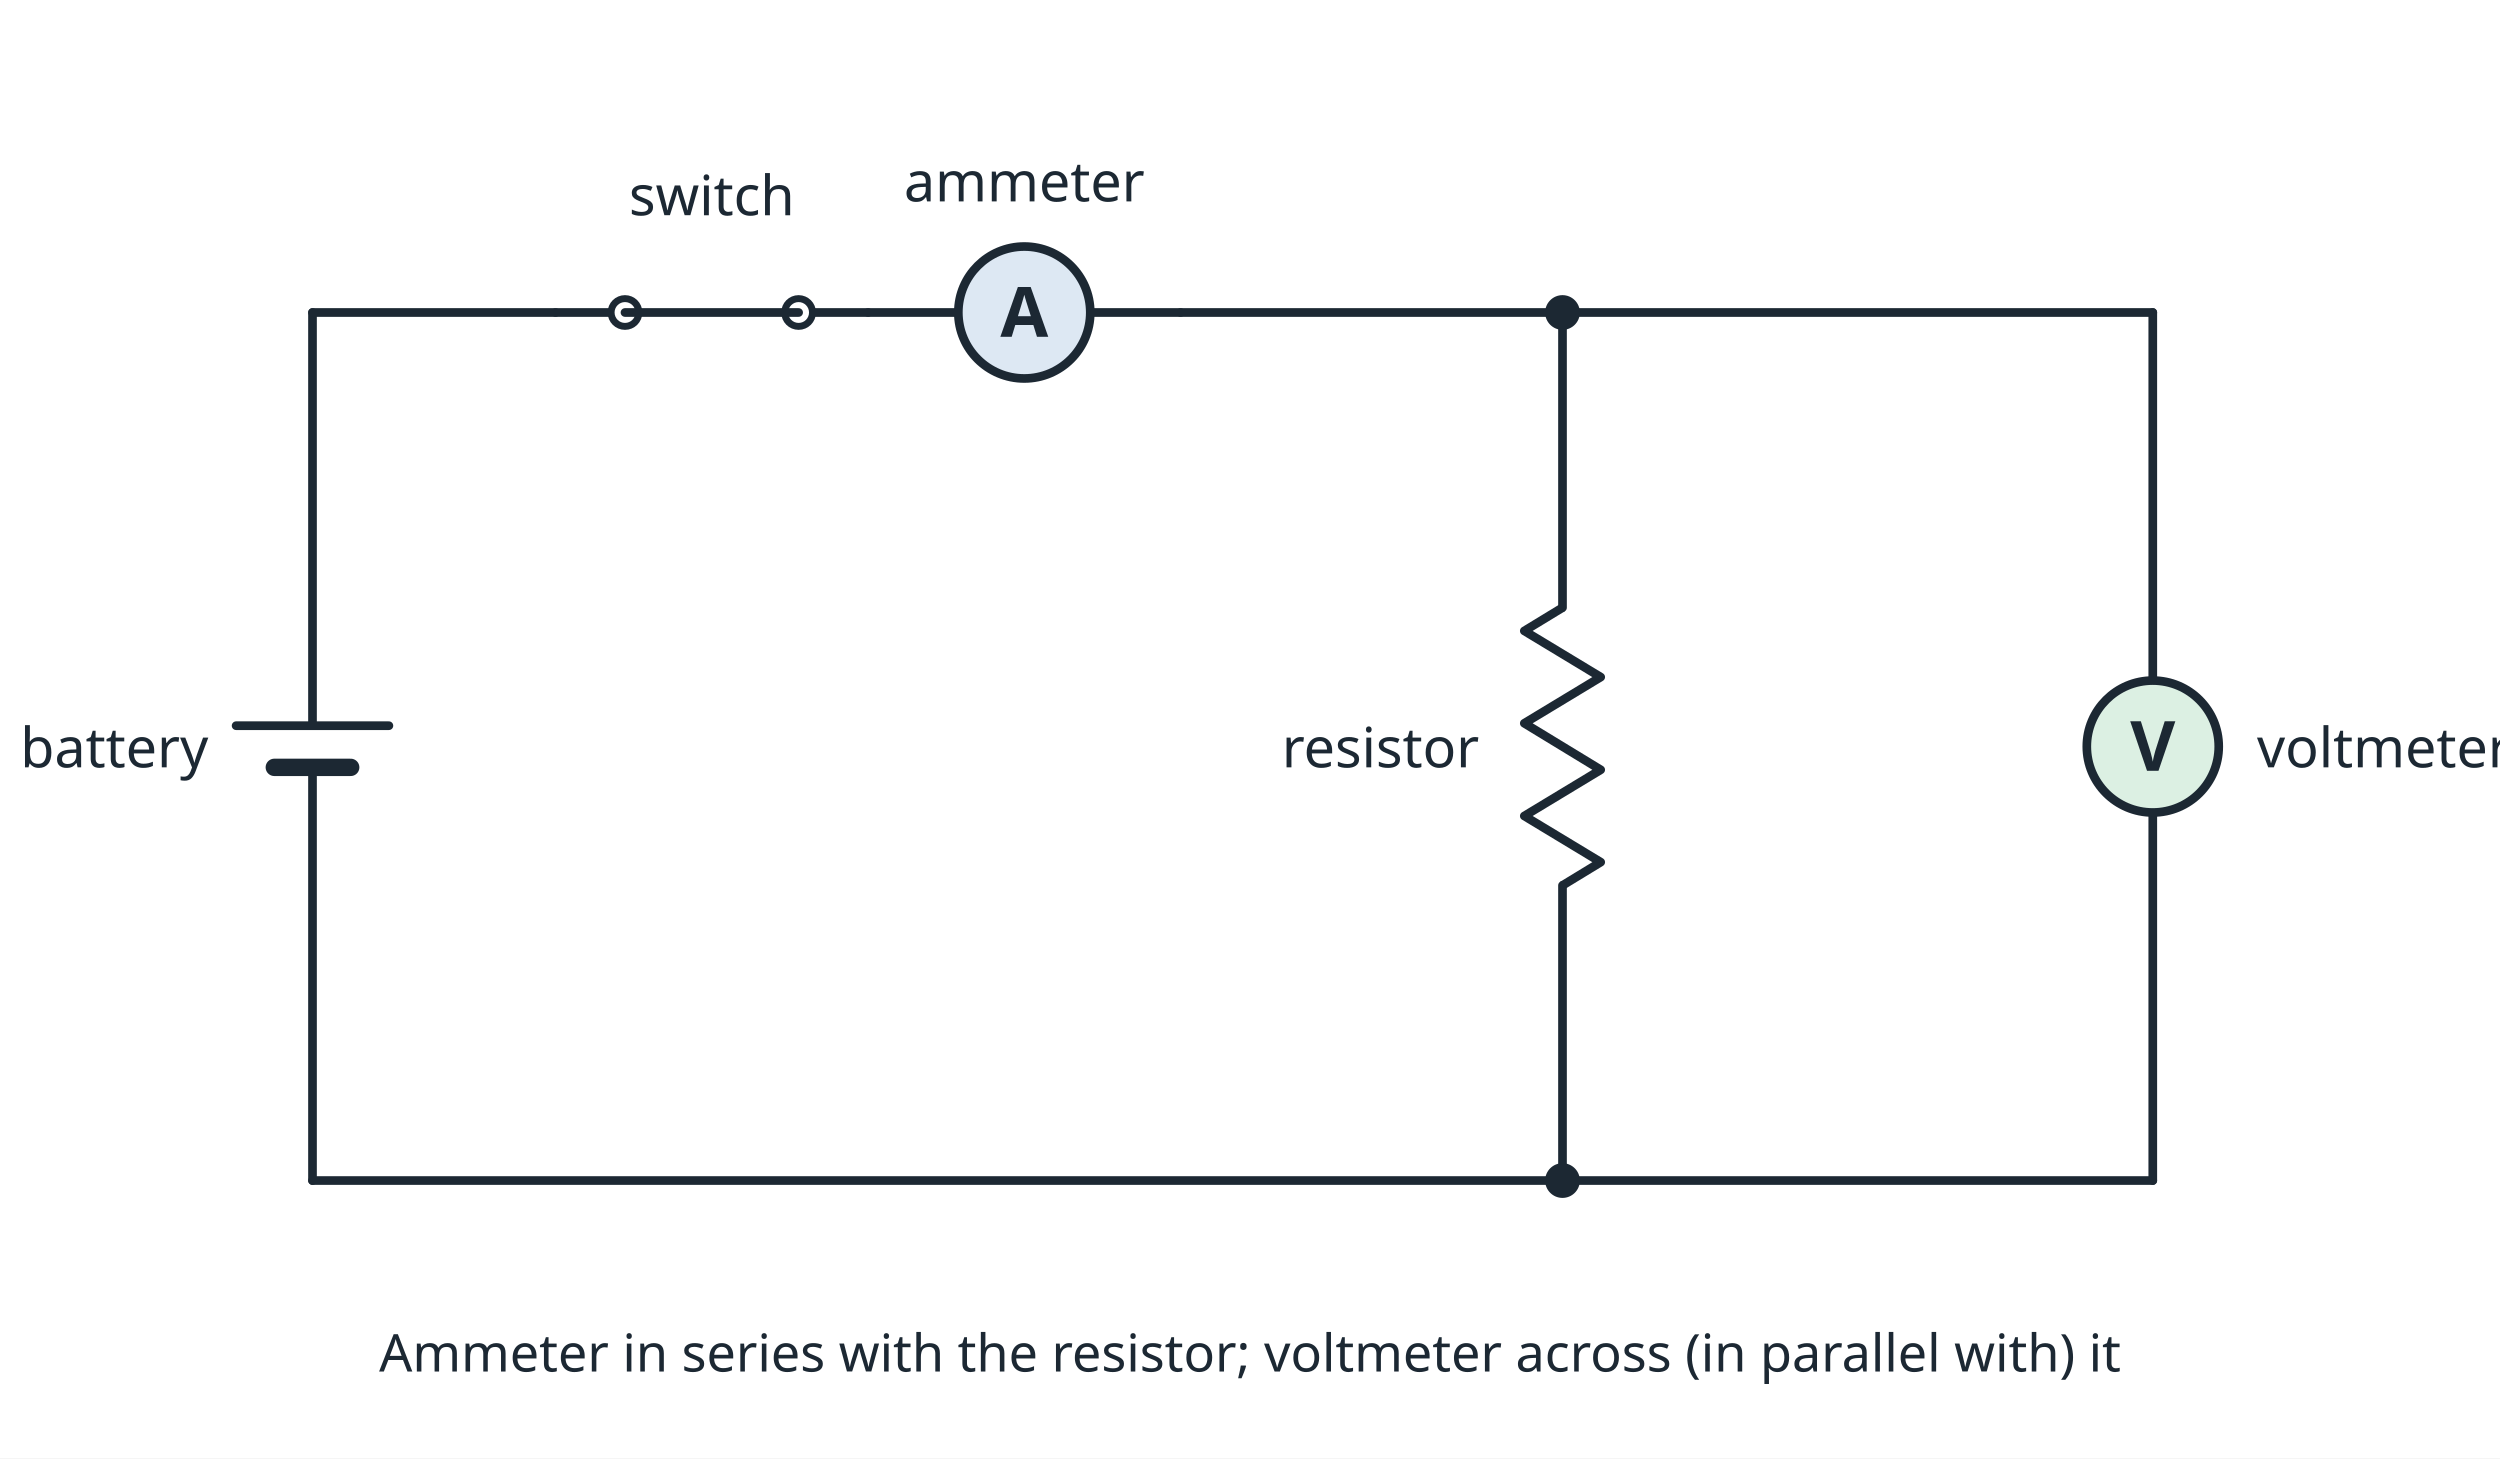
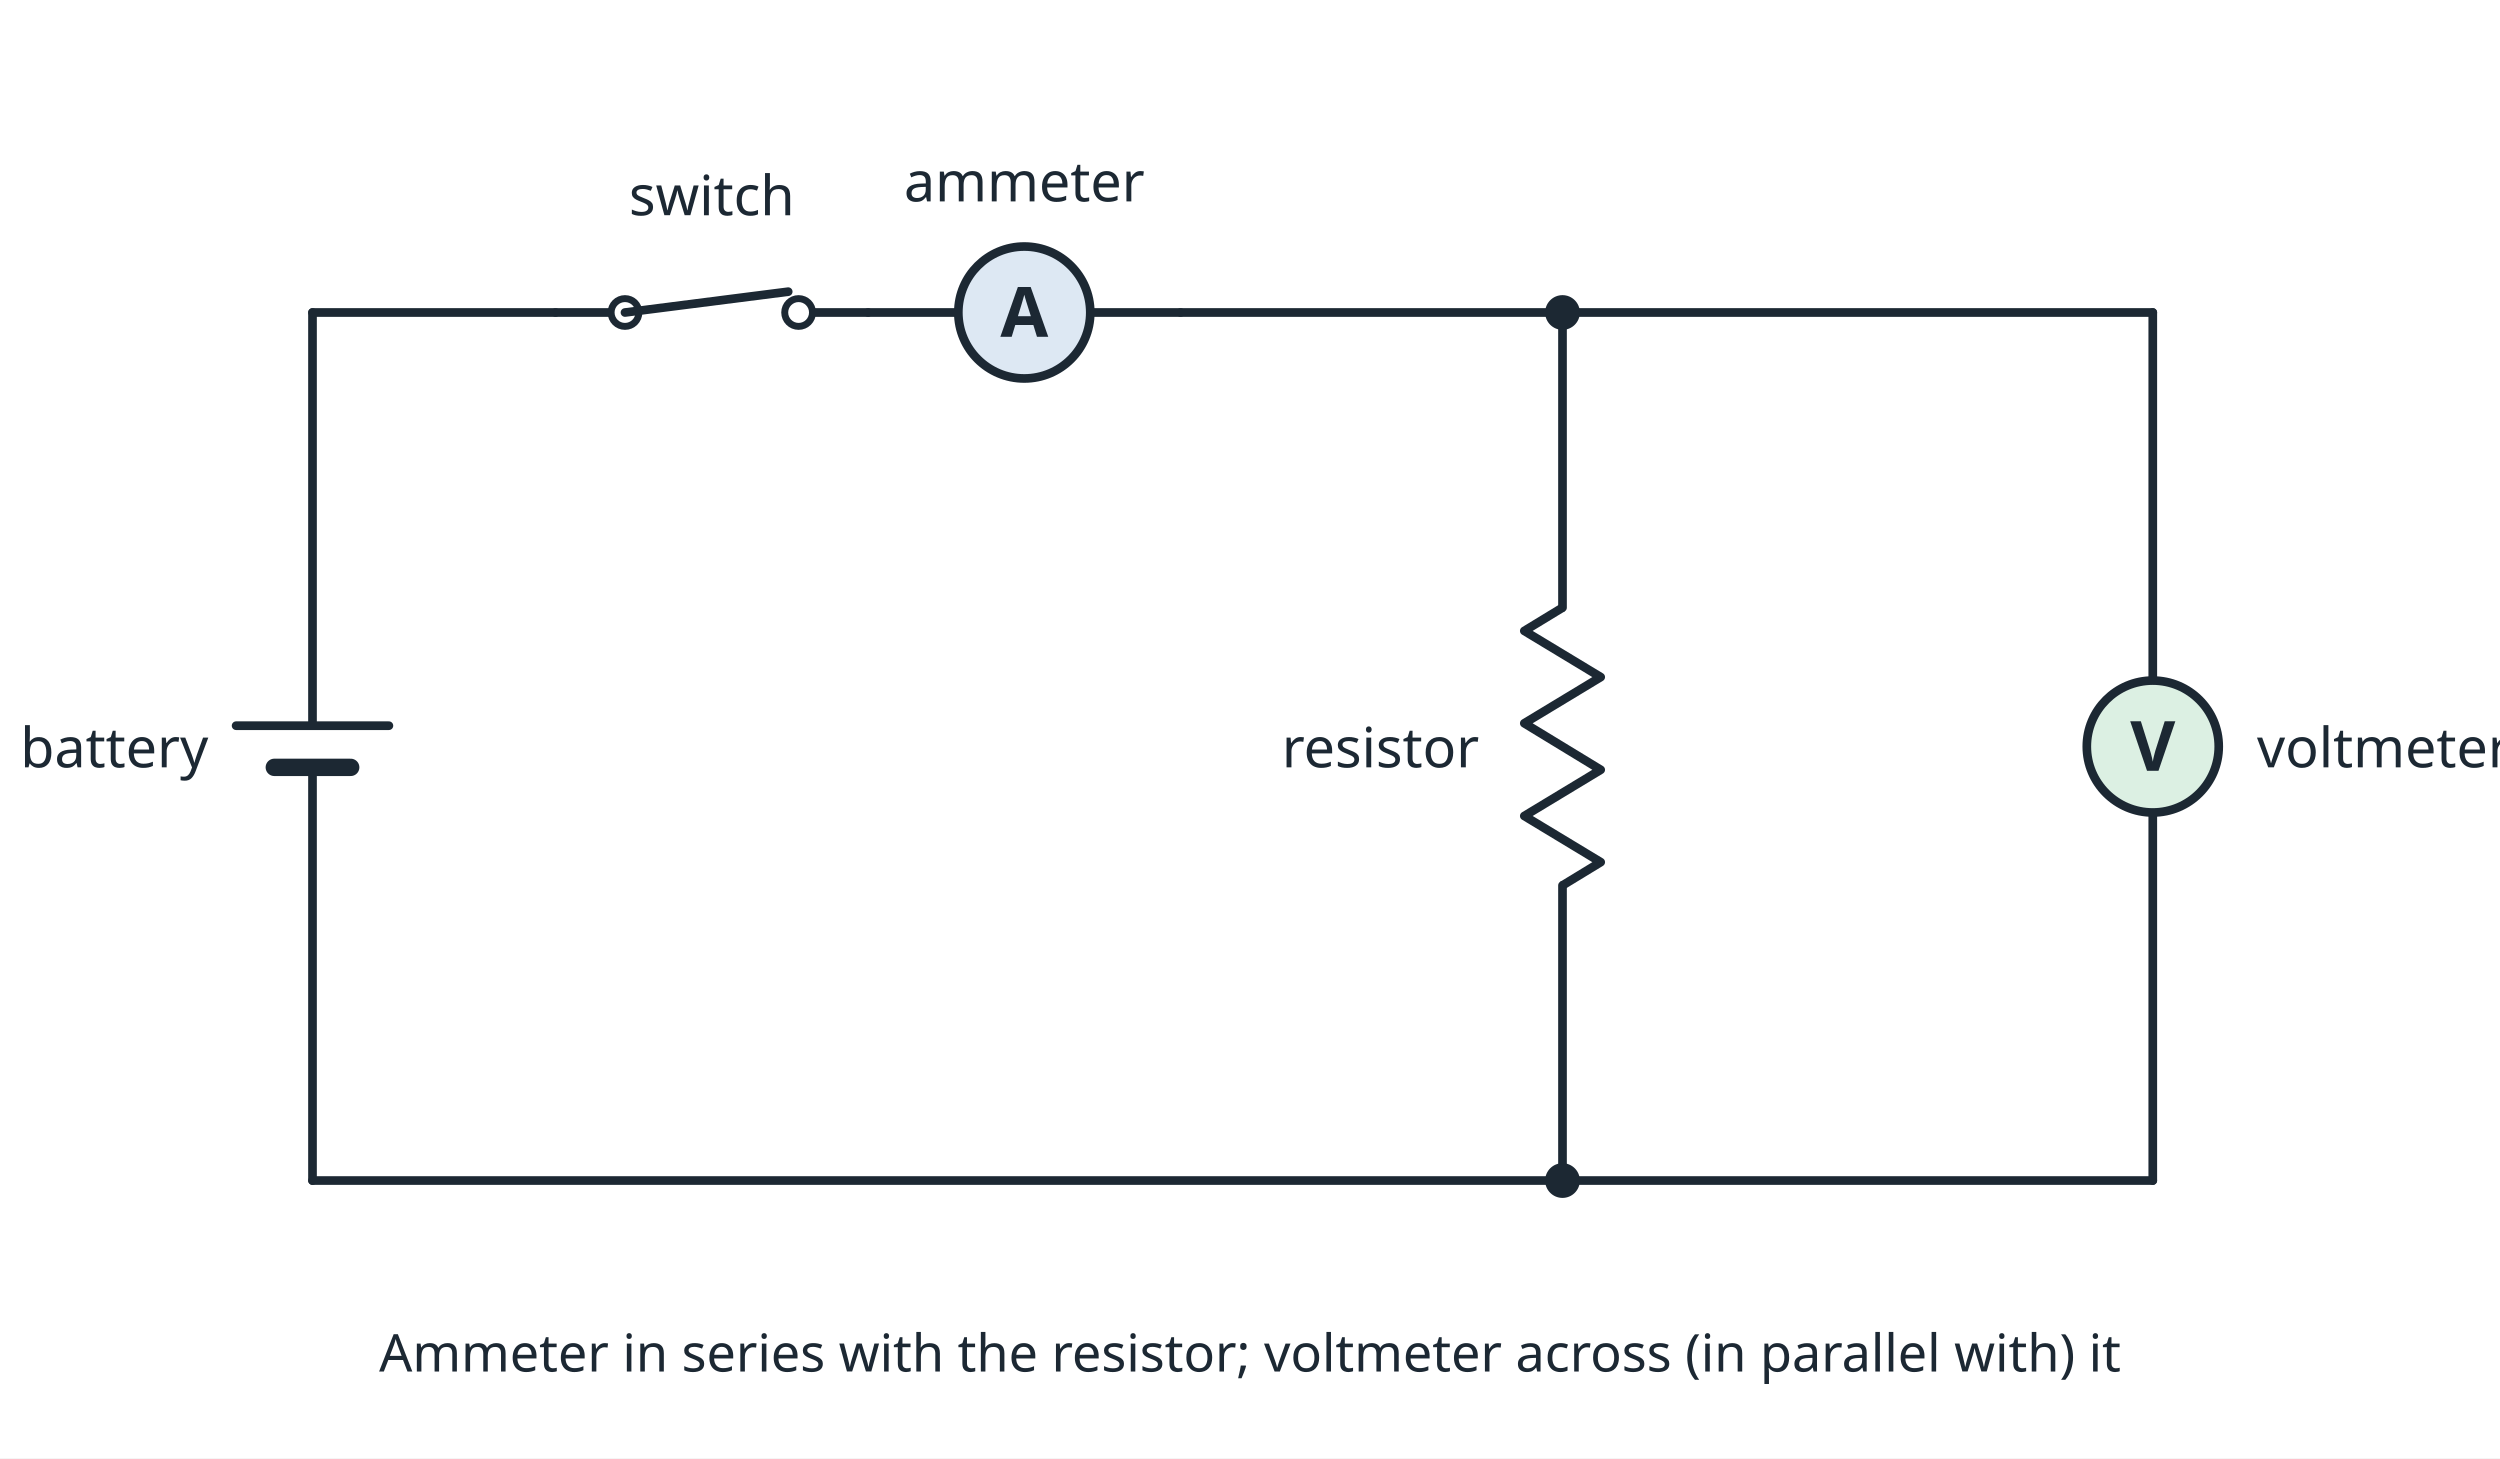
<svg xmlns="http://www.w3.org/2000/svg" viewBox="0 0 720 420" width="720" height="420" font-family="sans-serif">
  <rect width="720" height="420" fill="#ffffff" />
  <line x1="90.0" y1="340.0" x2="90.0" y2="221.0" stroke="#1c2833" stroke-width="2.5" stroke-linecap="round" />
  <line x1="90.0" y1="209.0" x2="90.0" y2="90.0" stroke="#1c2833" stroke-width="2.5" stroke-linecap="round" />
  <line x1="68.0" y1="209.0" x2="112.0" y2="209.0" stroke="#1c2833" stroke-width="2.5" stroke-linecap="round" />
  <line x1="79.0" y1="221.0" x2="101.0" y2="221.0" stroke="#1c2833" stroke-width="5" stroke-linecap="round" />
  <line x1="90.0" y1="90.0" x2="160.0" y2="90.0" stroke="#1c2833" stroke-width="2.5" stroke-linecap="round" />
  <line x1="160.0" y1="90.0" x2="180.0" y2="90.0" stroke="#1c2833" stroke-width="2.5" stroke-linecap="round" />
  <line x1="230.0" y1="90.0" x2="250.0" y2="90.0" stroke="#1c2833" stroke-width="2.5" stroke-linecap="round" />
  <circle cx="180.0" cy="90.0" r="4" fill="#ffffff" stroke="#1c2833" stroke-width="2" />
  <circle cx="230.0" cy="90.0" r="4" fill="#ffffff" stroke="#1c2833" stroke-width="2" />
-   <line x1="180.0" y1="90.0" x2="230.0" y2="90.0" stroke="#1c2833" stroke-width="2.5" stroke-linecap="round" />
+   <line x1="180.0" y1="90.0" x2="227.0" y2="84.0" stroke="#1c2833" stroke-width="2.5" stroke-linecap="round" />
  <line x1="250.0" y1="90.0" x2="276.0" y2="90.0" stroke="#1c2833" stroke-width="2.5" stroke-linecap="round" />
  <line x1="314.0" y1="90.0" x2="340.0" y2="90.0" stroke="#1c2833" stroke-width="2.5" stroke-linecap="round" />
  <circle cx="295.0" cy="90.0" r="19" fill="#dde8f3" stroke="#1c2833" stroke-width="2.5" />
  <text x="295.0" y="97.0" font-size="20" text-anchor="middle" fill="#1c2833" font-weight="bold">A</text>
  <line x1="340.0" y1="90.0" x2="620.0" y2="90.0" stroke="#1c2833" stroke-width="2.5" stroke-linecap="round" />
  <line x1="450.0" y1="90.0" x2="450.0" y2="175.0" stroke="#1c2833" stroke-width="2.5" stroke-linecap="round" />
  <line x1="450.0" y1="255.0" x2="450.0" y2="340.0" stroke="#1c2833" stroke-width="2.5" stroke-linecap="round" />
  <polyline points="450.0,175.0 439.0,181.7 461.0,195.0 439.0,208.3 461.0,221.7 439.0,235.0 461.0,248.3 450.0,255.0" fill="none" stroke="#1c2833" stroke-width="2.5" stroke-linejoin="round" />
  <line x1="620.0" y1="90.0" x2="620.0" y2="196.0" stroke="#1c2833" stroke-width="2.5" stroke-linecap="round" />
  <line x1="620.0" y1="234.0" x2="620.0" y2="340.0" stroke="#1c2833" stroke-width="2.5" stroke-linecap="round" />
  <circle cx="620.0" cy="215.0" r="19" fill="#dcf0e3" stroke="#1c2833" stroke-width="2.5" />
  <text x="620.0" y="222.0" font-size="20" text-anchor="middle" fill="#1c2833" font-weight="bold">V</text>
  <line x1="90.0" y1="340.0" x2="620.0" y2="340.0" stroke="#1c2833" stroke-width="2.5" stroke-linecap="round" />
  <circle cx="450.0" cy="90.0" r="5" fill="#1c2833" />
  <circle cx="450.0" cy="340.0" r="5" fill="#1c2833" />
  <text x="60.0" y="221.0" font-size="16" text-anchor="end" fill="#1c2833">battery</text>
  <text x="205.0" y="62.0" font-size="16" text-anchor="middle" fill="#1c2833">switch</text>
  <text x="295.0" y="58.0" font-size="16" text-anchor="middle" fill="#1c2833">ammeter</text>
  <text x="426.0" y="221.0" font-size="16" text-anchor="end" fill="#1c2833">resistor</text>
  <text x="650.0" y="221.0" font-size="16" text-anchor="start" fill="#1c2833">voltmeter</text>
  <text x="360.0" y="395.0" font-size="15" text-anchor="middle" fill="#1c2833">Ammeter in series with the resistor; voltmeter across (in parallel with) it</text>
</svg>
